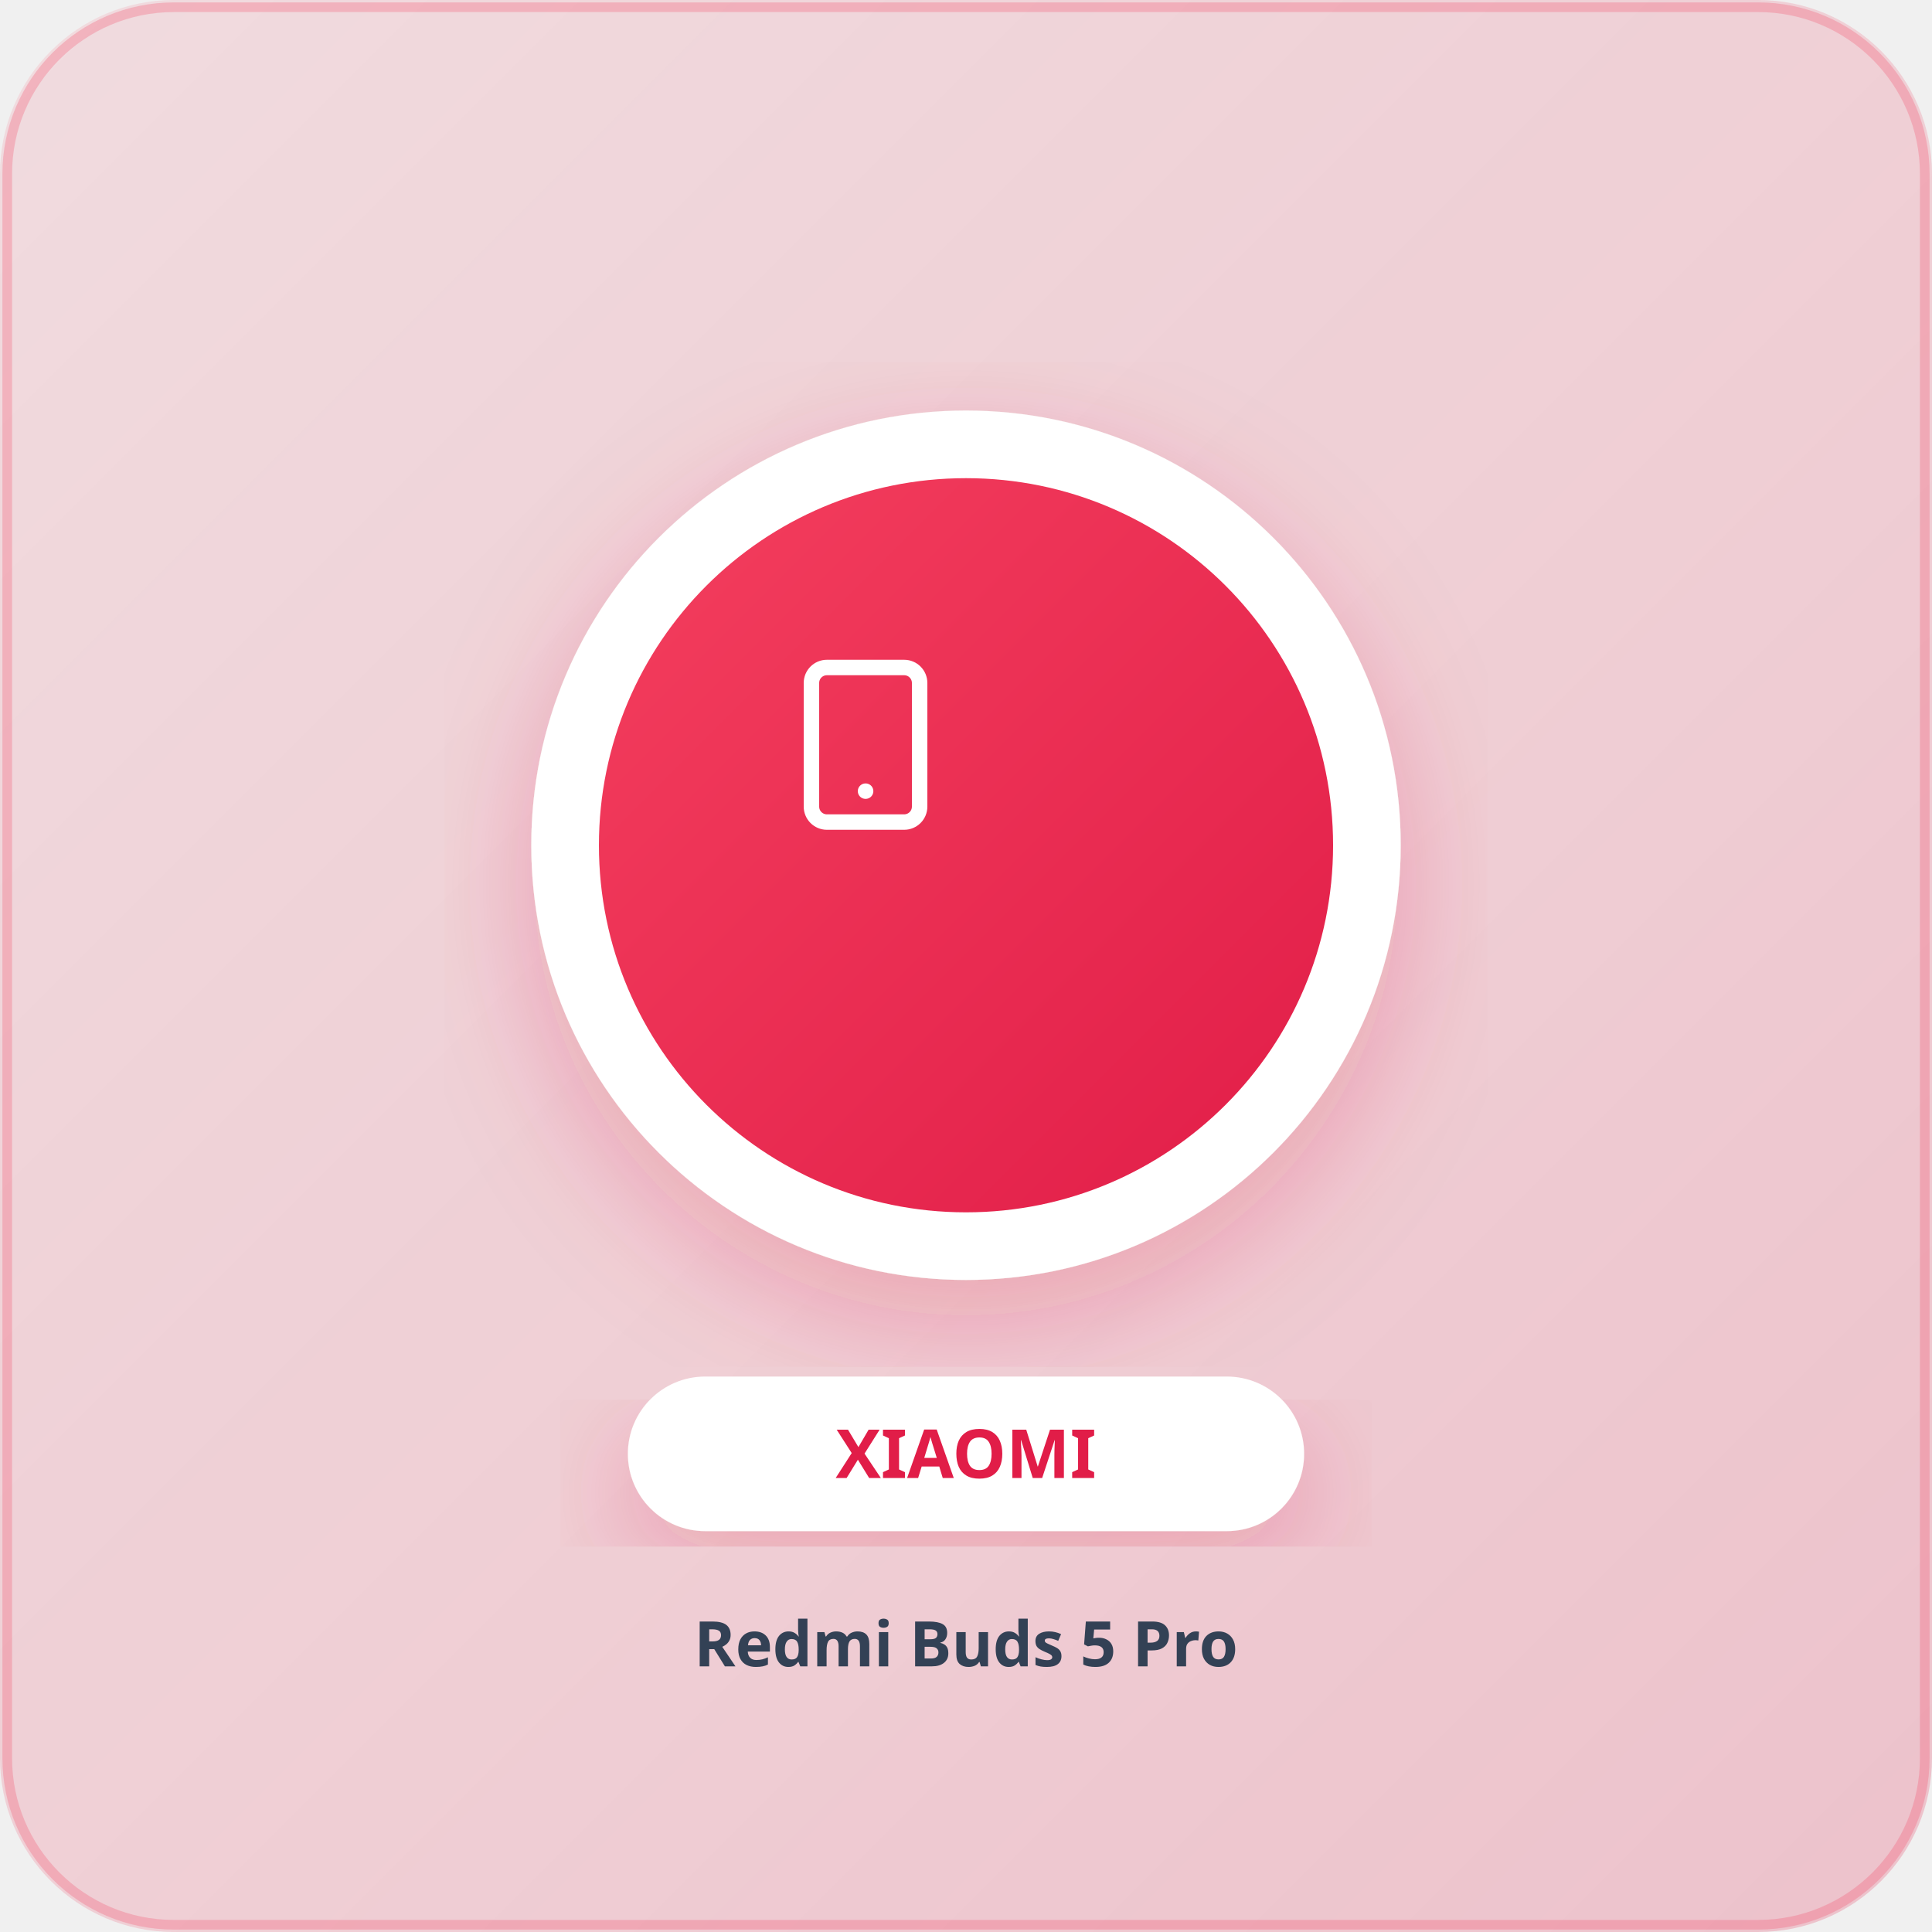
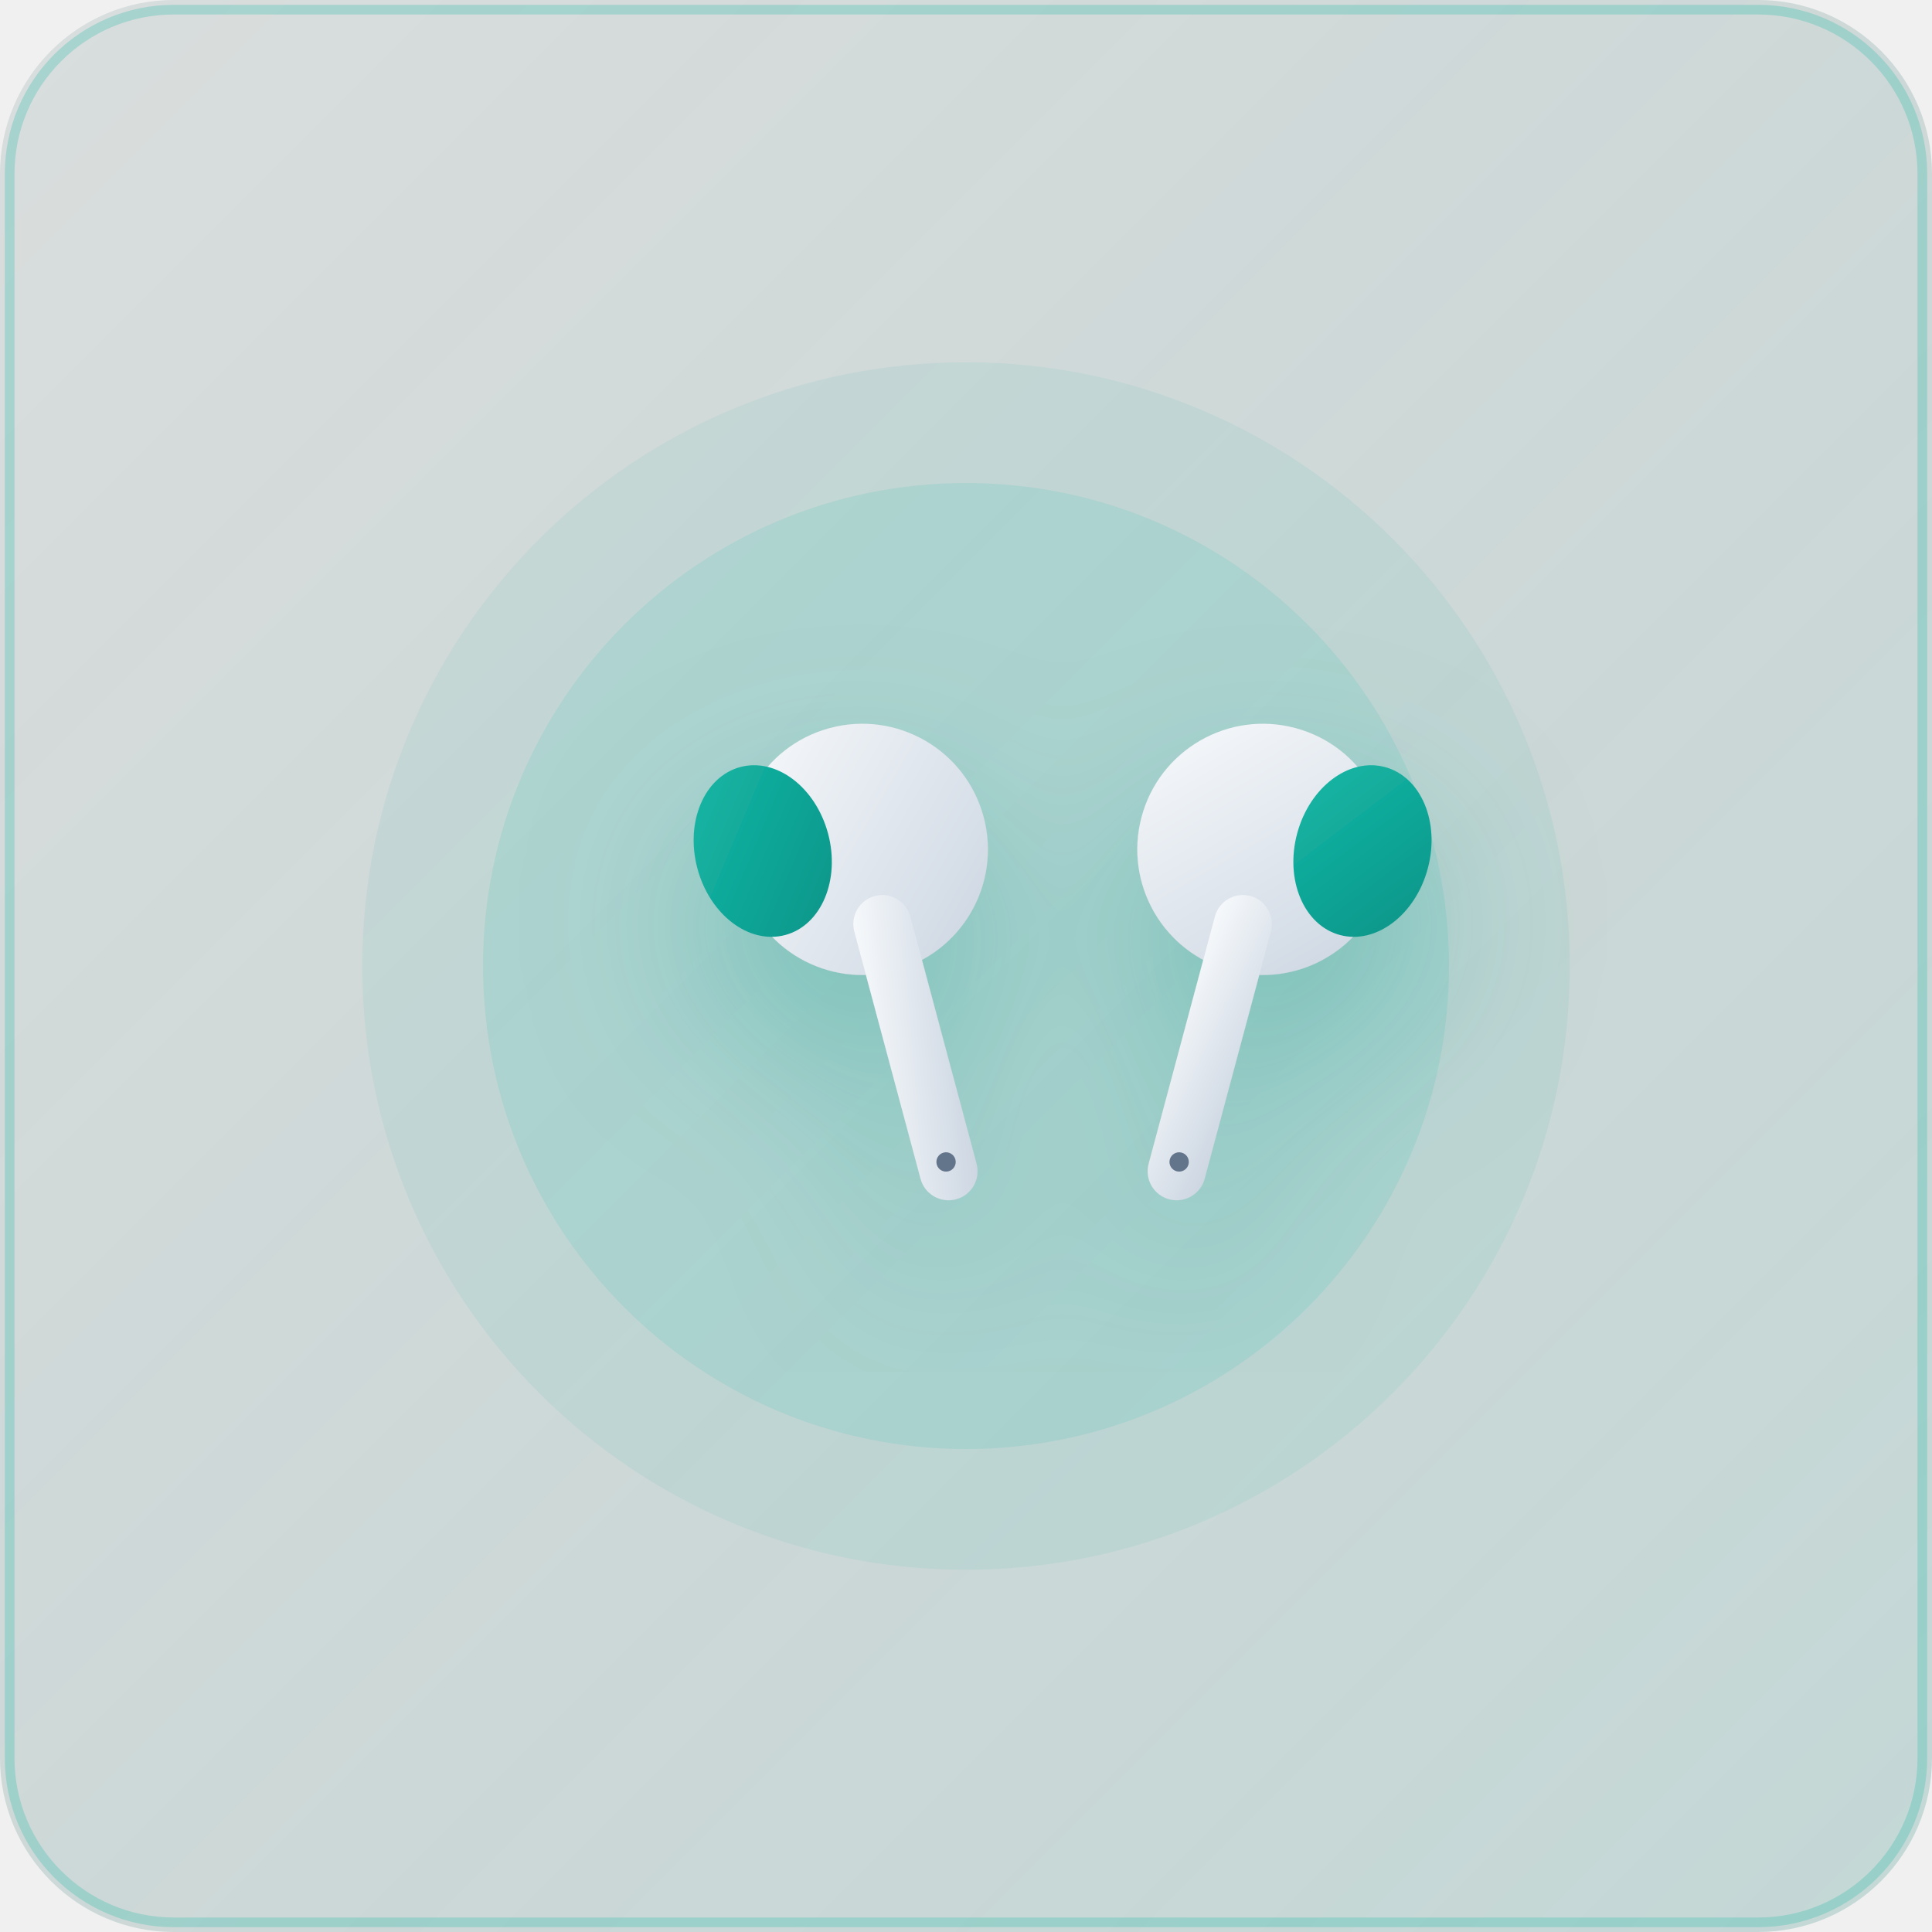
<svg xmlns="http://www.w3.org/2000/svg" viewBox="0 0 400 400" width="100%" height="100%">
  <defs>
-     <linearGradient id="grad_ear-" x1="0%" y1="0%" x2="100%" y2="100%">
-       <stop offset="0%" stop-color="#f43f5e" stop-opacity="0.12" />
-       <stop offset="100%" stop-color="#e11d48" stop-opacity="0.22" />
+     <linearGradient id="bg_ear10" x1="0%" y1="0%" x2="100%" y2="100%">
+       <stop offset="0%" stop-color="#042f2e" stop-opacity="0.1" />
+       <stop offset="100%" stop-color="#0f766e" stop-opacity="0.2" />
    </linearGradient>
-     <linearGradient id="icon_grad_ear-" x1="0%" y1="0%" x2="100%" y2="100%">
-       <stop offset="0%" stop-color="#f43f5e" />
-       <stop offset="100%" stop-color="#e11d48" />
+     <linearGradient id="stem_grad" x1="0%" y1="0%" x2="100%" y2="100%">
+       <stop offset="0%" stop-color="#f8fafc" />
+       <stop offset="100%" stop-color="#cbd5e1" />
    </linearGradient>
-     <filter id="shadow_ear-" x="-10%" y="-10%" width="120%" height="120%">
-       <feDropShadow dx="0" dy="8" stdDeviation="12" flood-color="#e11d48" flood-opacity="0.25" />
+     <linearGradient id="tip_grad" x1="0%" y1="0%" x2="100%" y2="100%">
+       <stop offset="0%" stop-color="#14b8a6" />
+       <stop offset="100%" stop-color="#0d9488" />
+     </linearGradient>
+     <filter id="shadow_ear10" x="-20%" y="-20%" width="140%" height="140%">
+       <feDropShadow dx="0" dy="16" stdDeviation="18" flood-color="#0d9488" flood-opacity="0.3" />
    </filter>
  </defs>
-   <rect width="400" height="400" rx="36" fill="url(#grad_ear-)" />
-   <rect x="1.5" y="1.5" width="397" height="397" rx="34.5" fill="none" stroke="#f43f5e" stroke-opacity="0.25" stroke-width="2" />
-   <circle cx="200" cy="175" r="90" fill="white" filter="url(#shadow_ear-)" />
-   <circle cx="200" cy="175" r="76" fill="url(#icon_grad_ear-)" />
-   <g transform="translate(160, 135) scale(1.6)" fill="none" stroke="white" stroke-width="2" stroke-linecap="round" stroke-linejoin="round">
-     <rect x="5" y="2" width="14" height="20" rx="2" ry="2" />
-     <line x1="12" y1="18" x2="12.01" y2="18" />
+   <rect width="400" height="400" rx="36" fill="url(#bg_ear10)" />
+   <rect x="2" y="2" width="396" height="396" rx="34" fill="none" stroke="#14b8a6" stroke-opacity="0.25" stroke-width="2" />
+   <circle cx="200" cy="200" r="125" fill="#14b8a6" opacity="0.08" />
+   <circle cx="200" cy="200" r="100" fill="#14b8a6" opacity="0.12" />
+   <g filter="url(#shadow_ear10)">
+     <g transform="translate(145, 140) rotate(-15 40 60)">
+       <circle cx="40" cy="35" r="26" fill="url(#stem_grad)" />
+       <ellipse cx="20" cy="30" rx="14" ry="18" fill="url(#tip_grad)" />
+       <rect x="34" y="45" width="12" height="65" rx="6" fill="url(#stem_grad)" />
+       <circle cx="40" cy="102" r="2" fill="#64748b" />
+     </g>
+     <g transform="translate(215, 140) rotate(15 40 60)">
+       <circle cx="40" cy="35" r="26" fill="url(#stem_grad)" />
+       <ellipse cx="60" cy="30" rx="14" ry="18" fill="url(#tip_grad)" />
+       <rect x="34" y="45" width="12" height="65" rx="6" fill="url(#stem_grad)" />
+       <circle cx="40" cy="102" r="2" fill="#64748b" />
+     </g>
  </g>
-   <rect x="130" y="285" width="140" height="32" rx="16" fill="white" filter="url(#shadow_ear-)" />
-   <text x="200" y="306" font-family="sans-serif" font-size="14" font-weight="900" fill="#e11d48" text-anchor="middle">XIAOMI</text>
-   <text x="200" y="345" font-family="sans-serif" font-size="13" font-weight="bold" fill="#334155" text-anchor="middle">Redmi Buds 5 Pro</text>
</svg>
